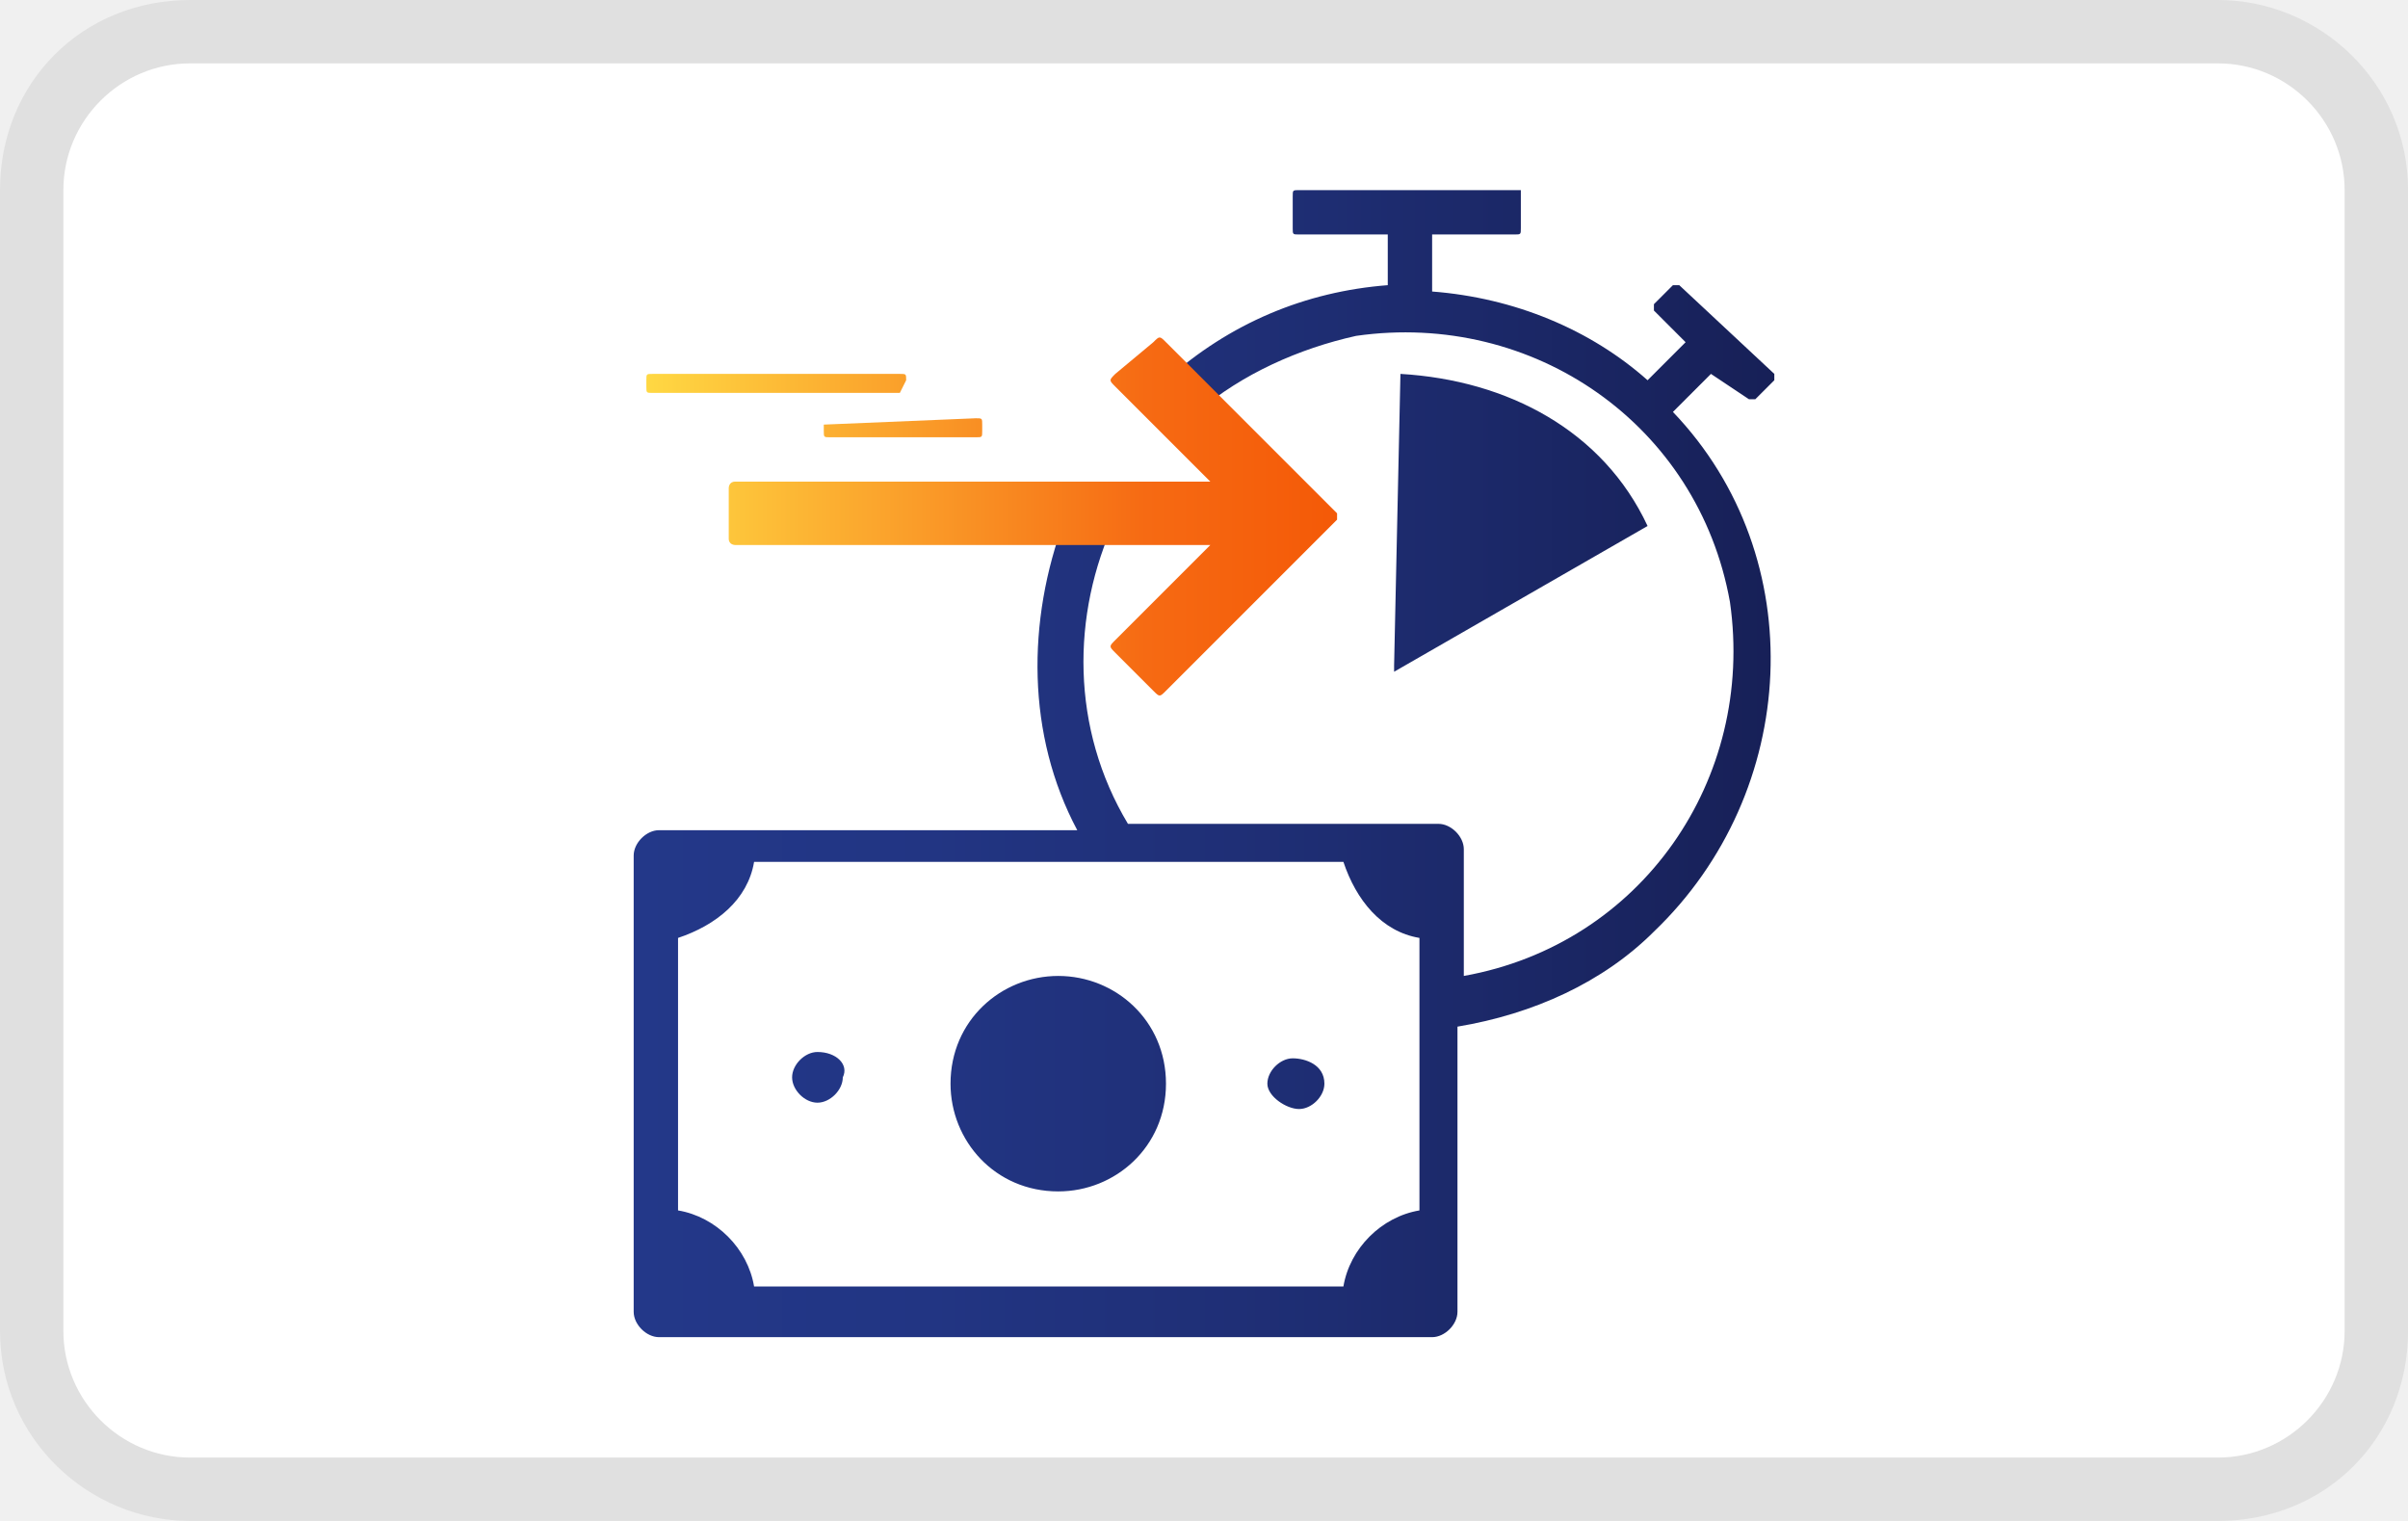
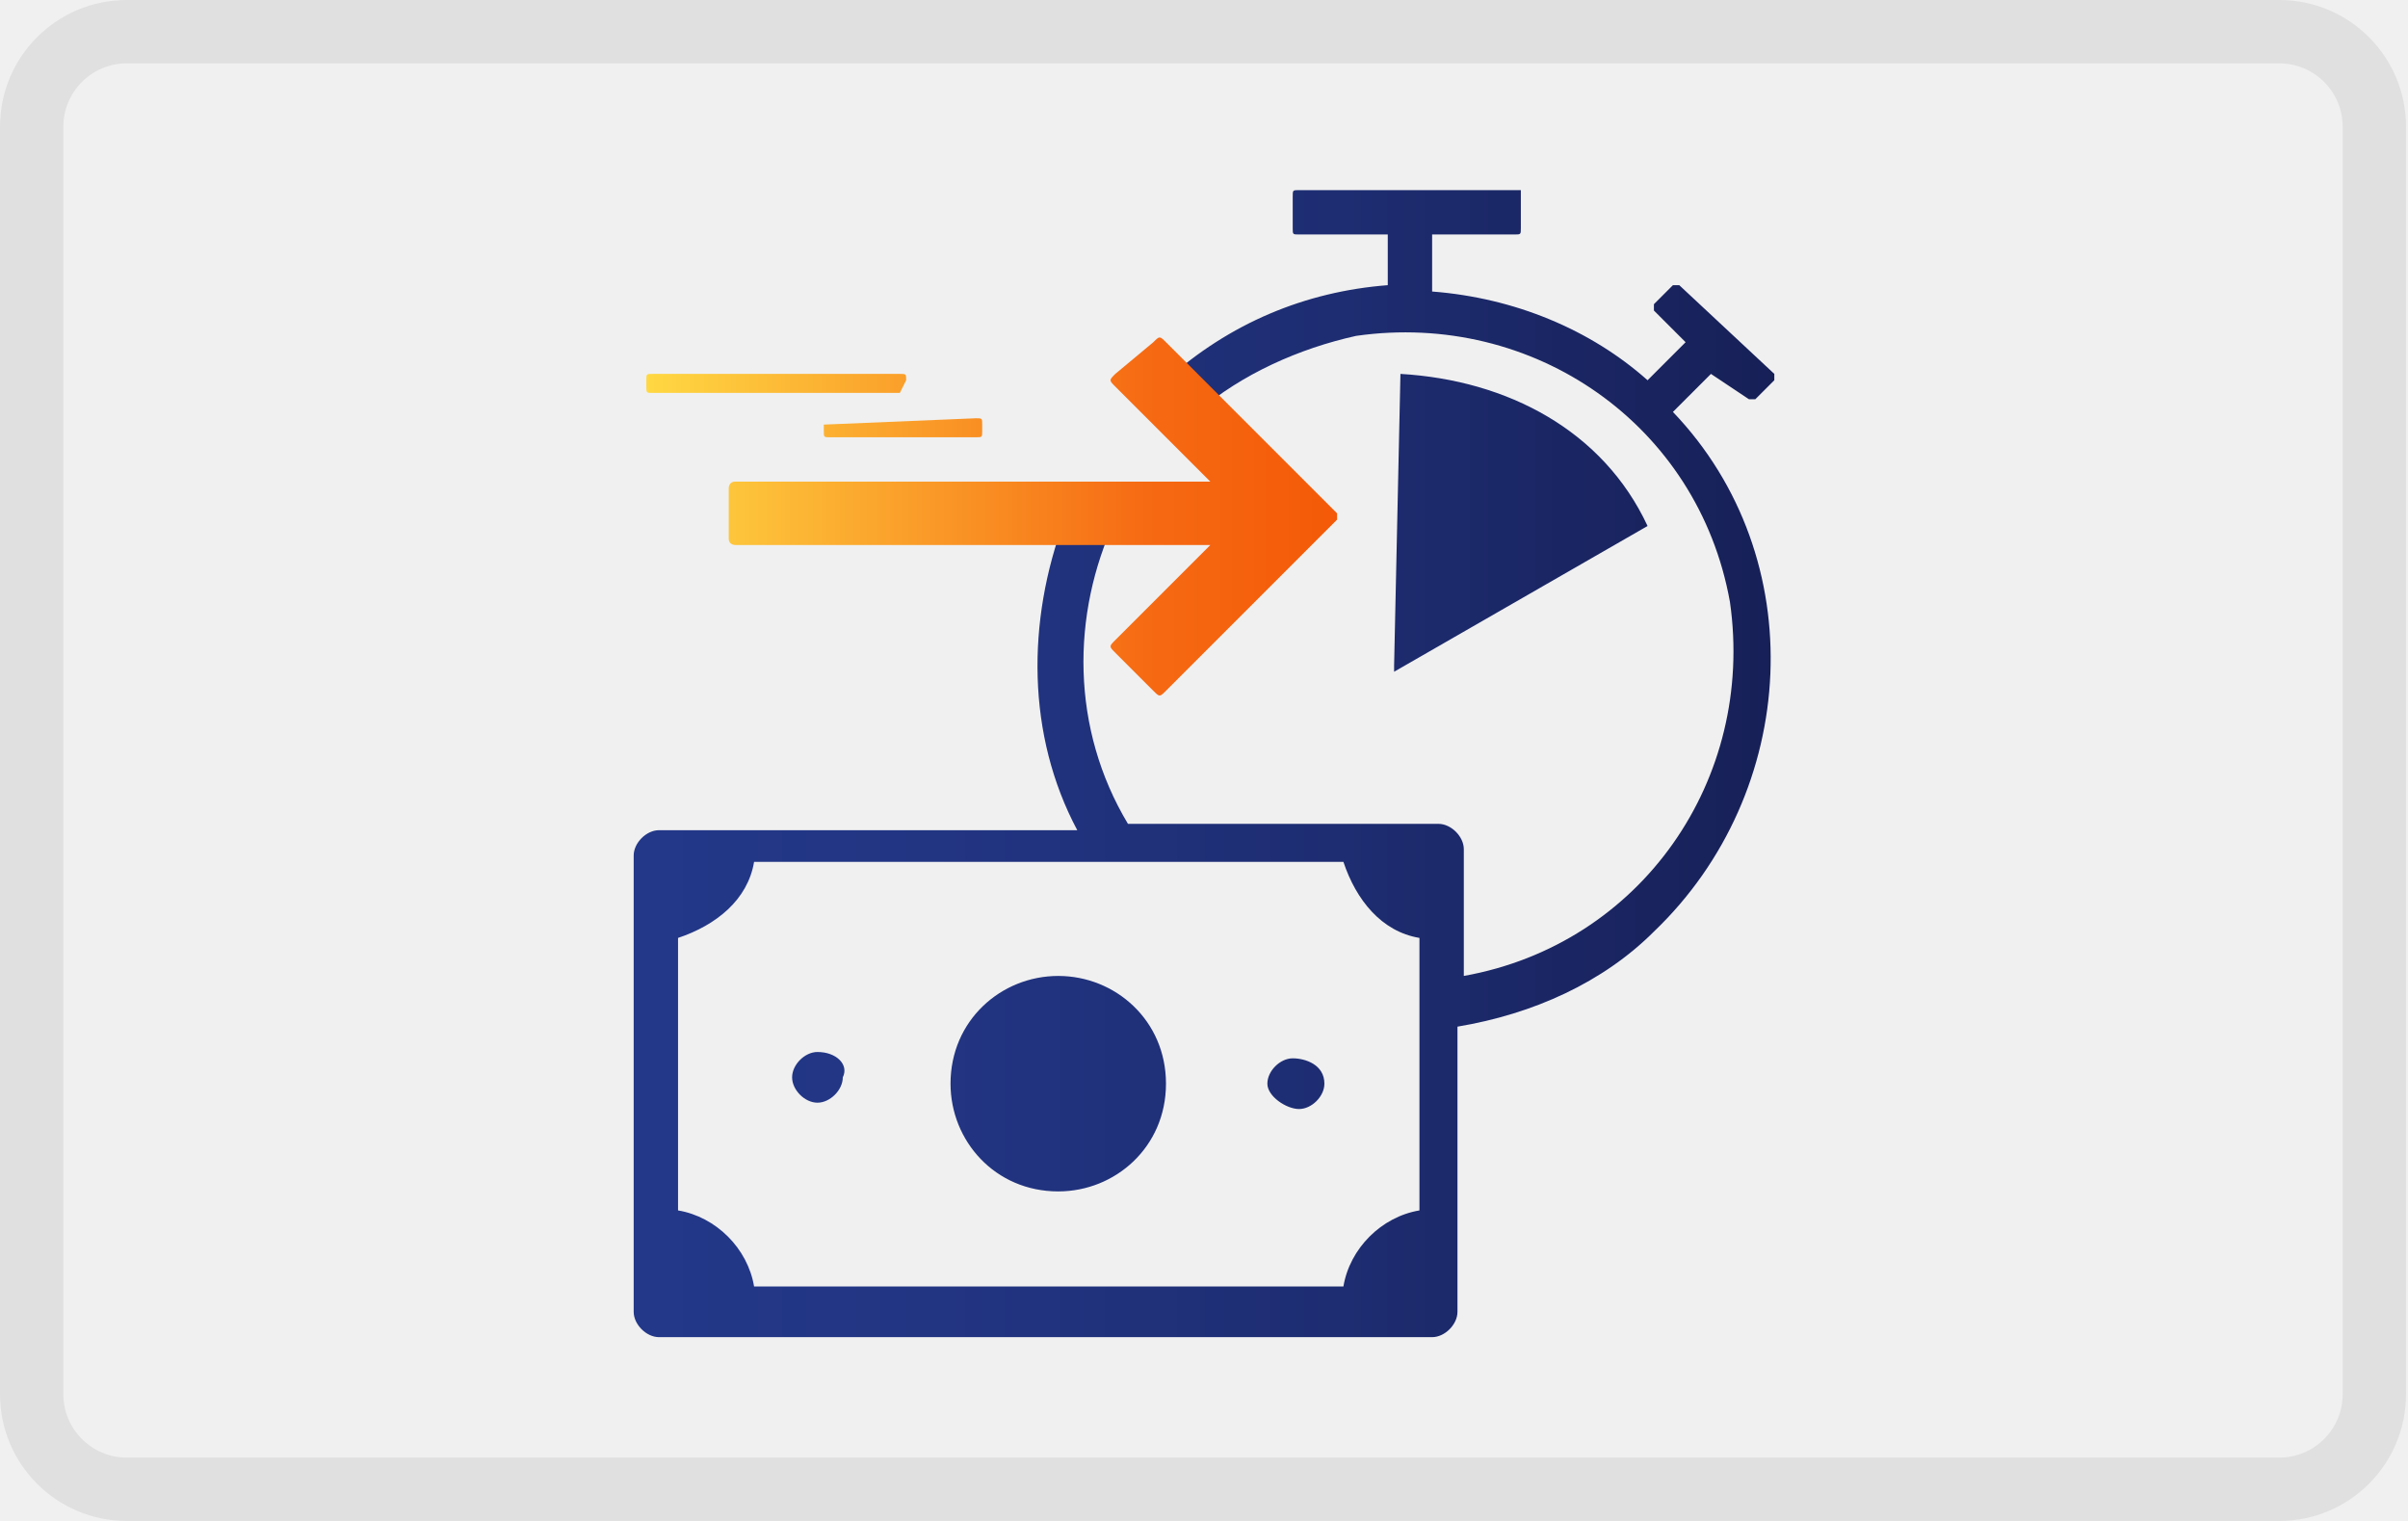
<svg xmlns="http://www.w3.org/2000/svg" role="img" viewBox="0 0 38 24" width="38" height="24" aria-labelledby="pi-ipwireinst">
-   <path opacity=".07" d="M 35.001 0 L 3 0 C 1.3 0 0 1.3 0 3 L 0 21 C 0 22.7 1.401 24 3 24 L 35.001 24 C 36.7 24 38.001 22.7 38.001 21 L 38.001 3 C 38.001 1.3 36.601 0 35.001 0 Z" fill-rule="nonzero" />
-   <path d="M 35 1 C 36.1 1 37 1.9 37 3 L 37 21 C 37 22.1 36.1 23 35 23 L 3 23 C 1.9 23 1 22.1 1 21 L 1 3 C 1 1.9 1.9 1 3 1 L 35 1 Z" fill="#fff" fill-rule="nonzero" />
-   <g id="pi-Calque_2_00000087405434056007313570000003400288361010385028_">
-     <g id="pi-Calque_1-2">
-       <linearGradient id="pi-SVGID_1_" gradientUnits="userSpaceOnUse" x1="10" y1="2" x2="28" y2="2" gradientTransform="translate(0 10)">
-         <stop offset="0" stop-color="#233889" />
-         <stop offset="0.26" stop-color="#223583" />
-         <stop offset="0.61" stop-color="#1e2d72" />
-         <stop offset="1" stop-color="#172057" />
-       </linearGradient>
-       <path fill-rule="nonzero" d="M20.9 17.1c0 .2-.2.4-.4.4s-.5-.2-.5-.4.2-.4.4-.4.5.1.5.4zm-4.2-1.7c-.9 0-1.7.7-1.7 1.7 0 .9.7 1.7 1.7 1.7.9 0 1.7-.7 1.7-1.7s-.8-1.7-1.7-1.7zm-3.8 1.2c-.2 0-.4.2-.4.4s.2.4.4.4.4-.2.4-.4c.1-.2-.1-.4-.4-.4zm9.2-10.7s-.1.1 0 0l-.1 4.6v.1l4-2.3c-.7-1.5-2.2-2.3-3.9-2.4zm.3 8.9c-.6-.1-1-.6-1.2-1.2h-9.3c-.1.6-.6 1-1.2 1.2v4.3c.6.1 1.1.6 1.2 1.2h9.3c.1-.6.6-1.1 1.2-1.2v-4.3zm-4.8-6.6c-.7 1.5-.7 3.3.2 4.8h4.9c.2 0 .4.2.4.4v2c2.8-.5 4.6-3.1 4.2-5.9-.5-2.8-3.1-4.6-5.9-4.2-.9.2-1.8.6-2.5 1.2l-.5-.5c1-.9 2.2-1.4 3.5-1.5v-.8h-1.4c-.1 0-.1 0-.1-.1v-.5c0-.1 0-.1.1-.1H24v.6c0 .1 0 .1-.1.1h-1.3v.9c1.3.1 2.5.6 3.4 1.4l.6-.6-.5-.5v-.1l.3-.3h.1L28 5.9V6l-.3.3h-.1l-.6-.4-.6.6c2.2 2.3 2 6-.3 8.2-.8.8-1.9 1.3-3.1 1.5v4.5c0 .2-.2.4-.4.4H10.4c-.2 0-.4-.2-.4-.4v-7.2c0-.2.2-.4.4-.4H17c-.8-1.5-.8-3.3-.2-4.9h.8z" fill="url(#pi-SVGID_1_)" />
-       <linearGradient id="pi-SVGID_00000172421869365007198290000010834764596754984321_" gradientUnits="userSpaceOnUse" x1="10.21" y1="-1.846" x2="21.147" y2="-1.846" gradientTransform="translate(0 10)">
-         <stop offset="0" stop-color="#ffd843" />
-         <stop offset="0.72" stop-color="#f66a13" />
-         <stop offset="1" stop-color="#f45907" />
-       </linearGradient>
-       <path fill-rule="nonzero" d="M14.2 6.2h-3.9c-.1 0-.1 0-.1-.1V6c0-.1 0-.1.1-.1h3.9c.1 0 .1 0 .1.1l-.1.2c.1 0 .1 0 0 0zm-1.2.5v.1c0 .1 0 .1.1.1h2.3c.1 0 .1 0 .1-.1v-.1c0-.1 0-.1-.1-.1l-2.4.1c0-.1 0-.1 0 0zm8.1 1.4l-2.7-2.7c-.1-.1-.1-.1-.2 0l-.6.5c-.1.1-.1.1 0 .2l1.5 1.5h-7.5c-.1 0-.1.1-.1.1v.8c0 .1.1.1.1.1h7.5l-1.5 1.5c-.1.1-.1.1 0 .2l.6.6c.1.1.1.1.2 0l2.7-2.7v-.1z" fill="url(#pi-SVGID_00000172421869365007198290000010834764596754984321_)" />
-     </g>
-   </g>
+   <rect width="36.969" height="23" rx="1.5" stroke-opacity=".07" style="stroke-width: 1; stroke: rgb(0, 0, 0); fill: none;" x="0.5" y="0.5" />
+   <linearGradient id="pi-linearGradient" gradientUnits="userSpaceOnUse" x1="10" y1="2" x2="28" y2="2" gradientTransform="translate(0 10)">
+     <stop offset="0" stop-color="#233889" />
+     <stop offset="0.26" stop-color="#223583" />
+     <stop offset="0.61" stop-color="#1e2d72" />
+     <stop offset="1" stop-color="#172057" />
+   </linearGradient>
+   <path fill-rule="nonzero" d="M20.9 17.1c0 .2-.2.4-.4.4s-.5-.2-.5-.4.2-.4.4-.4.5.1.5.4zm-4.2-1.7c-.9 0-1.7.7-1.7 1.7 0 .9.7 1.7 1.7 1.7.9 0 1.7-.7 1.7-1.7s-.8-1.7-1.7-1.7zm-3.8 1.2c-.2 0-.4.2-.4.4s.2.4.4.4.4-.2.4-.4c.1-.2-.1-.4-.4-.4zm9.2-10.7s-.1.1 0 0l-.1 4.6v.1l4-2.3c-.7-1.5-2.2-2.3-3.9-2.4zm.3 8.9c-.6-.1-1-.6-1.2-1.2h-9.3c-.1.6-.6 1-1.2 1.2v4.3c.6.1 1.1.6 1.2 1.2h9.3c.1-.6.6-1.1 1.2-1.2v-4.3zm-4.8-6.6c-.7 1.5-.7 3.3.2 4.8h4.9c.2 0 .4.2.4.4v2c2.8-.5 4.6-3.1 4.2-5.9-.5-2.8-3.1-4.6-5.9-4.2-.9.2-1.8.6-2.5 1.2l-.5-.5c1-.9 2.2-1.4 3.5-1.5v-.8h-1.4c-.1 0-.1 0-.1-.1v-.5c0-.1 0-.1.1-.1H24v.6c0 .1 0 .1-.1.1h-1.3v.9c1.3.1 2.5.6 3.4 1.4l.6-.6-.5-.5v-.1l.3-.3h.1L28 5.9V6l-.3.3h-.1l-.6-.4-.6.6c2.2 2.3 2 6-.3 8.2-.8.8-1.9 1.3-3.1 1.5v4.5c0 .2-.2.4-.4.4H10.4c-.2 0-.4-.2-.4-.4v-7.2c0-.2.2-.4.4-.4H17c-.8-1.5-.8-3.3-.2-4.9h.8z" fill="url(#pi-linearGradient)" />
+   <linearGradient id="pi-linearGradient2" gradientUnits="userSpaceOnUse" x1="10.21" y1="-1.846" x2="21.147" y2="-1.846" gradientTransform="translate(0 10)">
+     <stop offset="0" stop-color="#ffd843" />
+     <stop offset="0.72" stop-color="#f66a13" />
+     <stop offset="1" stop-color="#f45907" />
+   </linearGradient>
+   <path fill-rule="nonzero" d="M14.2 6.2h-3.9c-.1 0-.1 0-.1-.1V6c0-.1 0-.1.1-.1h3.9c.1 0 .1 0 .1.1l-.1.2c.1 0 .1 0 0 0zm-1.2.5v.1c0 .1 0 .1.1.1h2.3c.1 0 .1 0 .1-.1v-.1c0-.1 0-.1-.1-.1l-2.4.1c0-.1 0-.1 0 0zm8.1 1.4l-2.7-2.7c-.1-.1-.1-.1-.2 0l-.6.5c-.1.1-.1.1 0 .2l1.5 1.5h-7.5c-.1 0-.1.1-.1.1v.8c0 .1.1.1.1.1h7.5l-1.5 1.5c-.1.1-.1.1 0 .2l.6.6c.1.1.1.1.2 0l2.7-2.7v-.1z" fill="url(#pi-linearGradient2)" />
</svg>
